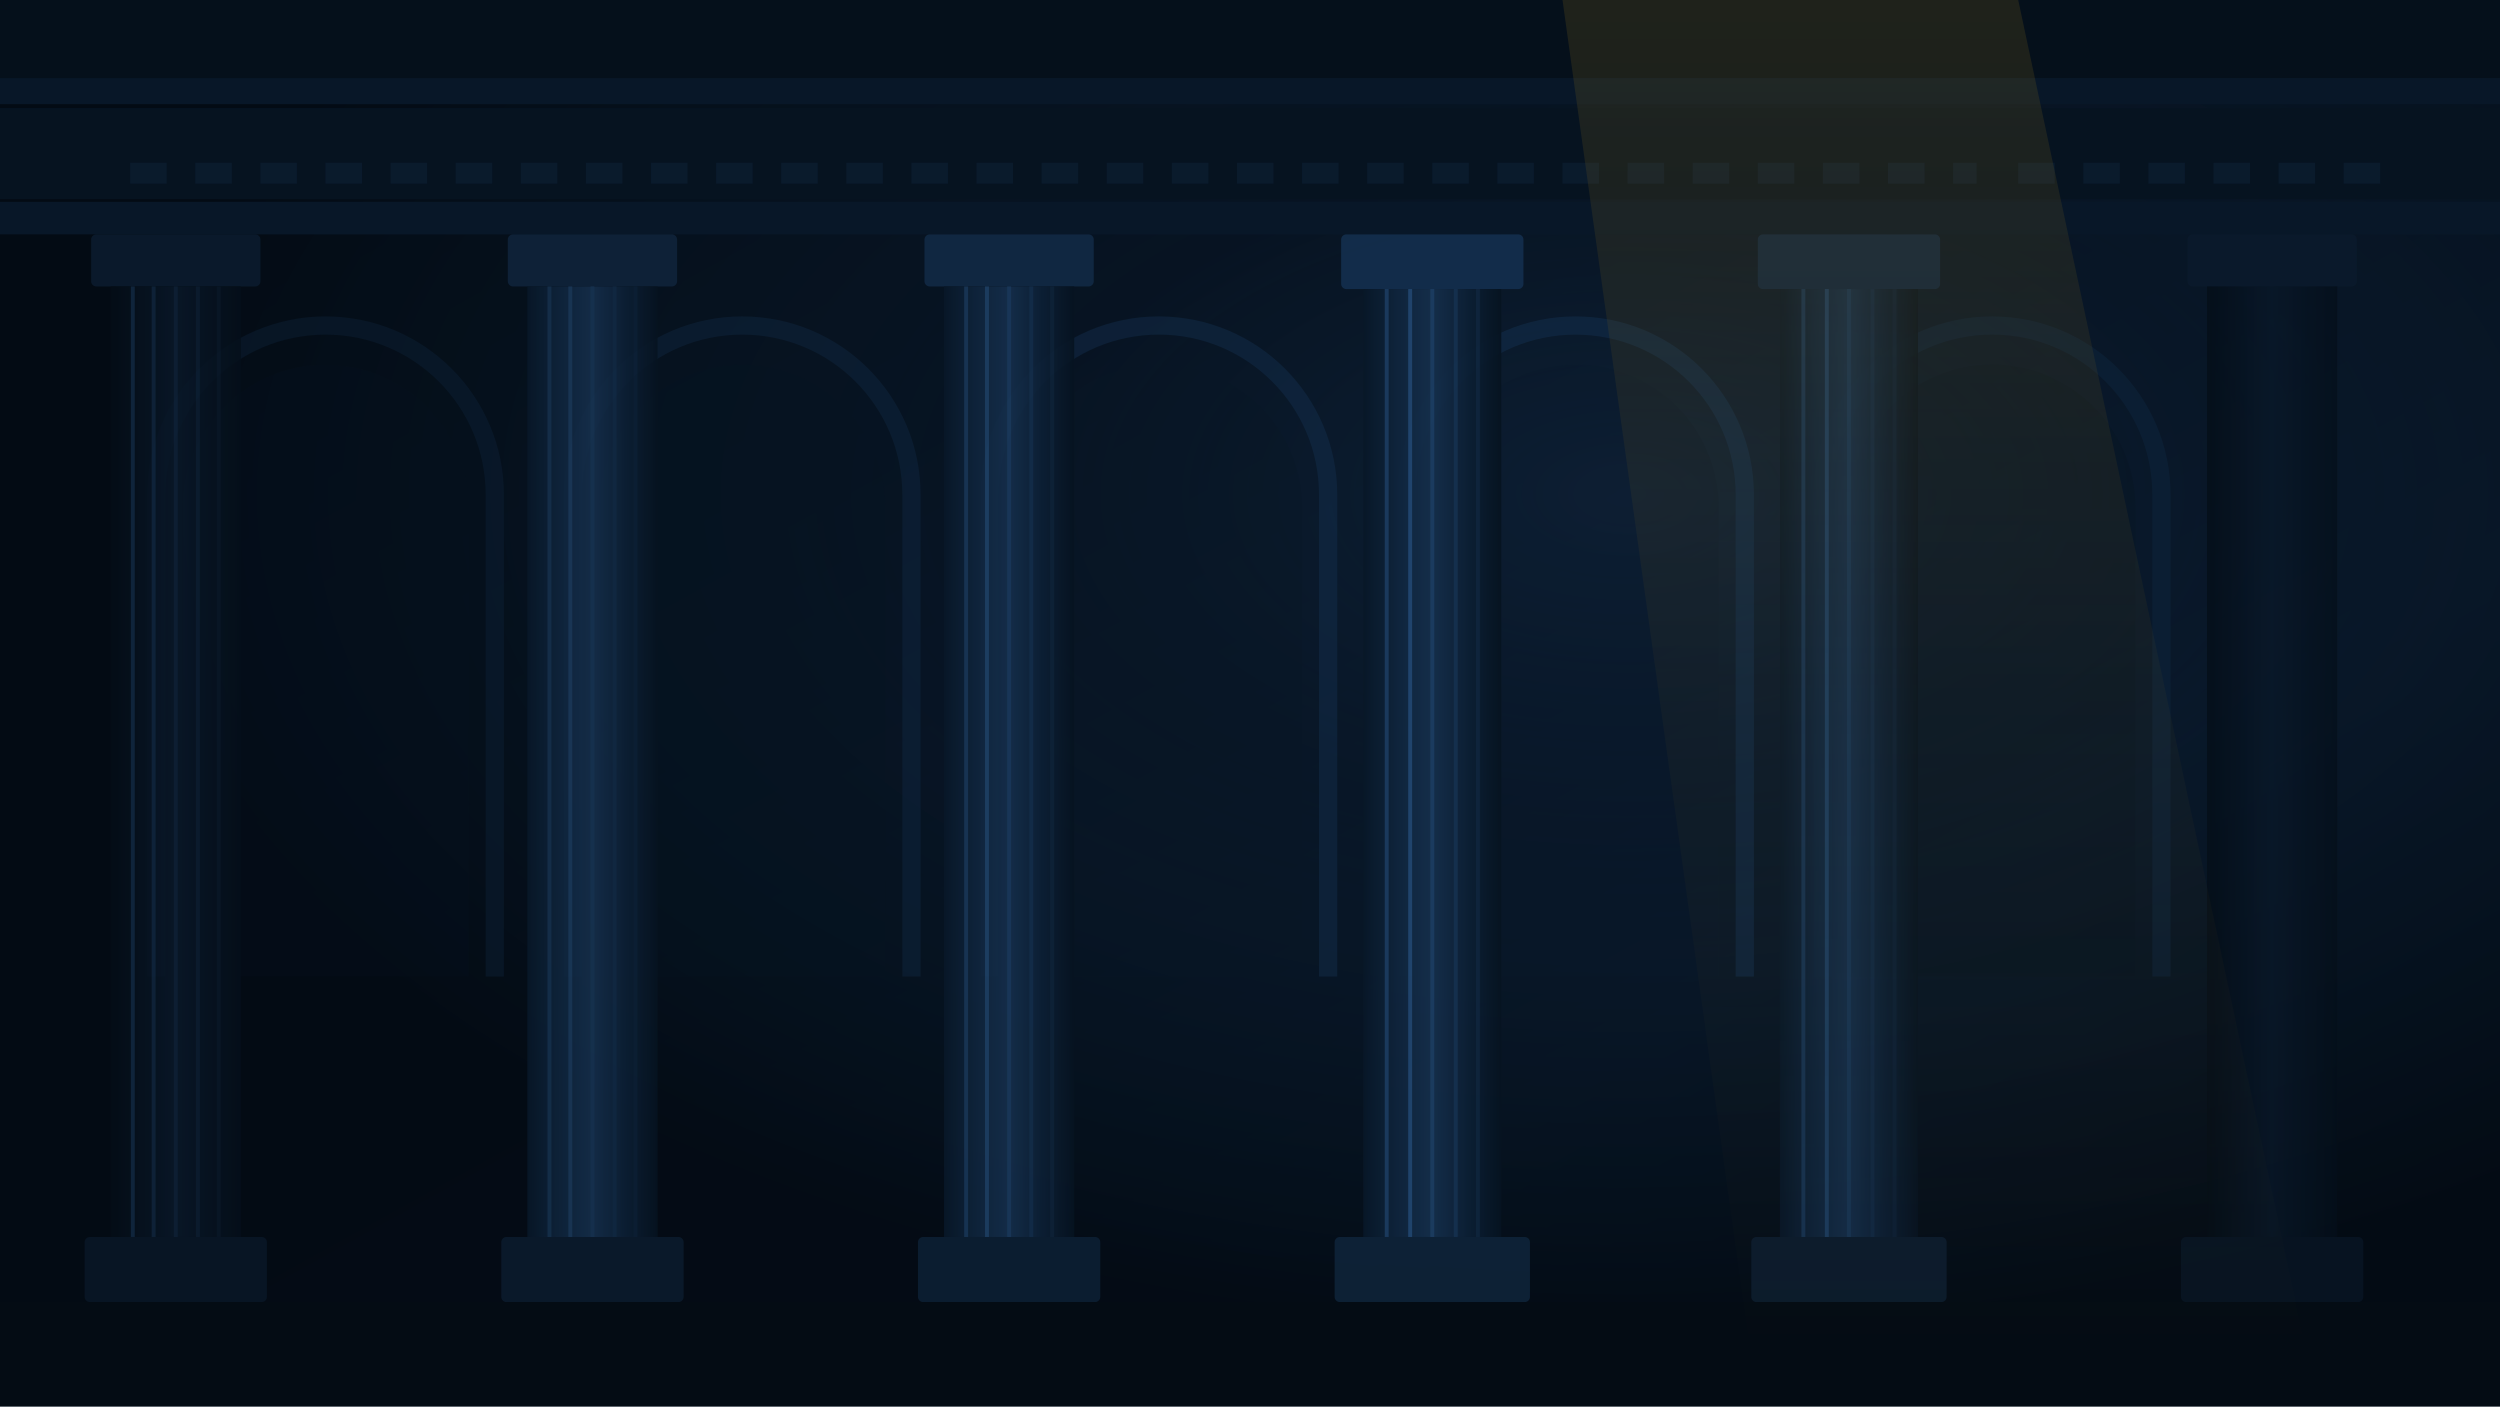
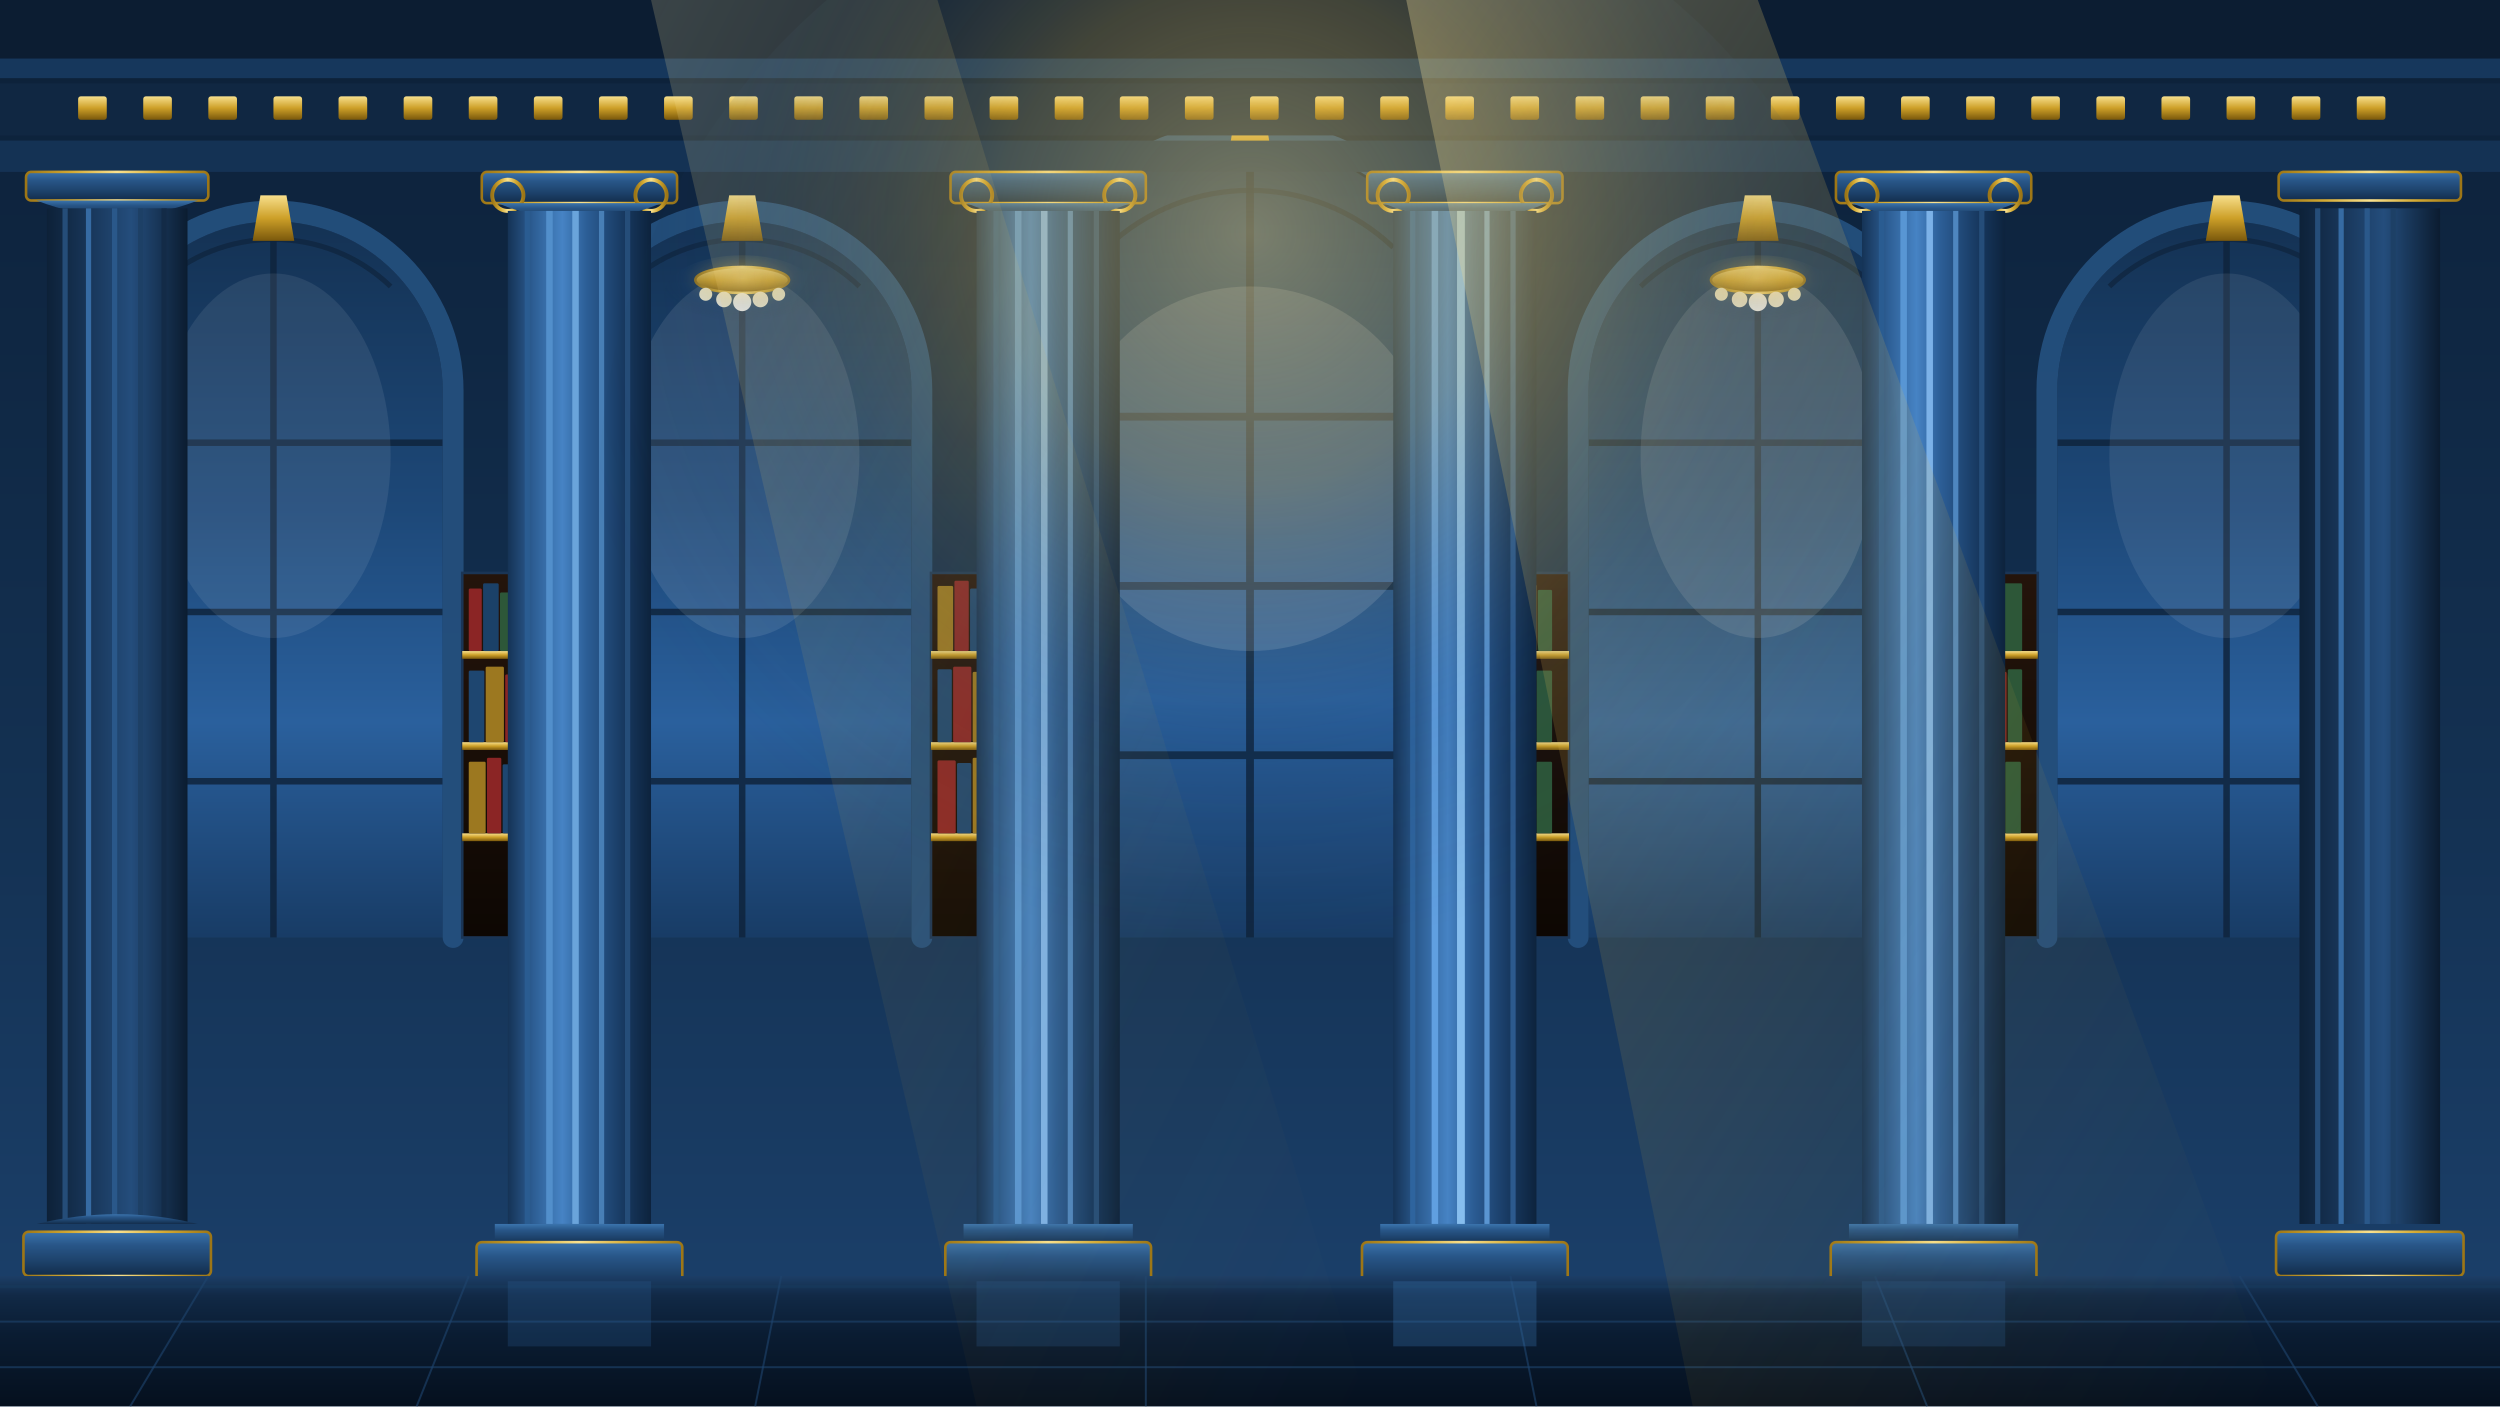
<svg xmlns="http://www.w3.org/2000/svg" viewBox="0 0 1920 1080" width="1920" height="1080">
  <defs>
-     <linearGradient id="bgGrad" x1="0%" y1="0%" x2="100%" y2="100%">
-       <stop offset="0%" stop-color="#040d18" />
-       <stop offset="40%" stop-color="#08182b" />
-       <stop offset="70%" stop-color="#0c223c" />
-       <stop offset="100%" stop-color="#061220" />
-     </linearGradient>
-     <linearGradient id="columnGrad" x1="0%" y1="0%" x2="100%" y2="0%">
-       <stop offset="0%" stop-color="#0c233c" />
-       <stop offset="25%" stop-color="#193b61" />
-       <stop offset="50%" stop-color="#244d7c" />
-       <stop offset="75%" stop-color="#143254" />
-       <stop offset="100%" stop-color="#091b2e" />
-     </linearGradient>
-     <linearGradient id="columnShadow" x1="0%" y1="0%" x2="100%" y2="0%">
-       <stop offset="0%" stop-color="#05101c" />
-       <stop offset="50%" stop-color="#0e243d" />
-       <stop offset="100%" stop-color="#061322" />
-     </linearGradient>
-     <linearGradient id="goldLight" x1="50%" y1="0%" x2="50%" y2="100%">
-       <stop offset="0%" stop-color="#c59b27" stop-opacity="0.25" />
-       <stop offset="50%" stop-color="#c59b27" stop-opacity="0.08" />
+     <linearGradient id="skyGrad" x1="0%" y1="0%" x2="0%" y2="100%">
+       <stop offset="0%" stop-color="#143254" />
+       <stop offset="40%" stop-color="#1d4878" />
+       <stop offset="70%" stop-color="#2a609d" />
+       <stop offset="100%" stop-color="#183c66" />
+     </linearGradient>
+     <radialGradient id="sunGlow" cx="50%" cy="30%" r="55%">
+       <stop offset="0%" stop-color="#f5d77f" stop-opacity="0.45" />
+       <stop offset="35%" stop-color="#e0b84c" stop-opacity="0.25" />
+       <stop offset="70%" stop-color="#1c4472" stop-opacity="0.1" />
+       <stop offset="100%" stop-color="#0a1c30" stop-opacity="0" />
+     </radialGradient>
+     <linearGradient id="ceilingGrad" x1="0%" y1="0%" x2="0%" y2="100%">
+       <stop offset="0%" stop-color="#0c2038" />
+       <stop offset="60%" stop-color="#143254" />
+       <stop offset="100%" stop-color="#1c426e" />
+     </linearGradient>
+     <linearGradient id="colLit" x1="0%" y1="0%" x2="100%" y2="0%">
+       <stop offset="0%" stop-color="#153356" />
+       <stop offset="18%" stop-color="#2d5e94" />
+       <stop offset="38%" stop-color="#4683c4" />
+       <stop offset="55%" stop-color="#2c5e96" />
+       <stop offset="80%" stop-color="#183a62" />
+       <stop offset="100%" stop-color="#0d233d" />
+     </linearGradient>
+     <linearGradient id="colShadow" x1="0%" y1="0%" x2="100%" y2="0%">
+       <stop offset="0%" stop-color="#0d2138" />
+       <stop offset="30%" stop-color="#183659" />
+       <stop offset="60%" stop-color="#244d7c" />
+       <stop offset="100%" stop-color="#0b1c30" />
+     </linearGradient>
+     <linearGradient id="capitalGrad" x1="0%" y1="0%" x2="0%" y2="100%">
+       <stop offset="0%" stop-color="#3b74ad" />
+       <stop offset="30%" stop-color="#285688" />
+       <stop offset="70%" stop-color="#1c4068" />
+       <stop offset="100%" stop-color="#122c4a" />
+     </linearGradient>
+     <linearGradient id="goldBeam" x1="0%" y1="0%" x2="100%" y2="0%">
+       <stop offset="0%" stop-color="#9d7616" />
+       <stop offset="25%" stop-color="#d4aa33" />
+       <stop offset="50%" stop-color="#fae28f" />
+       <stop offset="75%" stop-color="#d4aa33" />
+       <stop offset="100%" stop-color="#9d7616" />
+     </linearGradient>
+     <linearGradient id="goldMolding" x1="0%" y1="0%" x2="0%" y2="100%">
+       <stop offset="0%" stop-color="#f7df8c" />
+       <stop offset="50%" stop-color="#cda028" />
+       <stop offset="100%" stop-color="#7a580c" />
+     </linearGradient>
+     <linearGradient id="floorGrad" x1="0%" y1="0%" x2="0%" y2="100%">
+       <stop offset="0%" stop-color="#1c3e66" />
+       <stop offset="15%" stop-color="#112946" />
+       <stop offset="45%" stop-color="#0a1c32" />
+       <stop offset="100%" stop-color="#05101e" />
+     </linearGradient>
+     <linearGradient id="rayLight" x1="0%" y1="0%" x2="100%" y2="100%">
+       <stop offset="0%" stop-color="#fae6a0" stop-opacity="0.32" />
+       <stop offset="30%" stop-color="#e8bf56" stop-opacity="0.18" />
+       <stop offset="70%" stop-color="#c59b27" stop-opacity="0.06" />
      <stop offset="100%" stop-color="#c59b27" stop-opacity="0" />
    </linearGradient>
-     <radialGradient id="ambientLight" cx="65%" cy="35%" r="60%">
-       <stop offset="0%" stop-color="#274f7d" stop-opacity="0.5" />
-       <stop offset="40%" stop-color="#132b49" stop-opacity="0.3" />
-       <stop offset="80%" stop-color="#071524" stop-opacity="0.7" />
-       <stop offset="100%" stop-color="#040c17" stop-opacity="0.95" />
-     </radialGradient>
-     <linearGradient id="archGrad" x1="0%" y1="0%" x2="0%" y2="100%">
-       <stop offset="0%" stop-color="#1c3e66" />
-       <stop offset="50%" stop-color="#102742" />
-       <stop offset="100%" stop-color="#0a192c" />
-     </linearGradient>
-     <linearGradient id="goldTrim" x1="0%" y1="0%" x2="100%" y2="0%">
-       <stop offset="0%" stop-color="#a17b18" stop-opacity="0.4" />
-       <stop offset="50%" stop-color="#dfbe66" stop-opacity="0.7" />
-       <stop offset="100%" stop-color="#a17b18" stop-opacity="0.4" />
+     <linearGradient id="woodGrad" x1="0%" y1="0%" x2="0%" y2="100%">
+       <stop offset="0%" stop-color="#24140b" />
+       <stop offset="50%" stop-color="#190e07" />
+       <stop offset="100%" stop-color="#0d0703" />
    </linearGradient>
  </defs>
-   <rect width="1920" height="1080" fill="url(#bgGrad)" />
-   <rect width="1920" height="1080" fill="url(#ambientLight)" />
-   <rect x="0" y="0" width="1920" height="60" fill="#071524" />
-   <rect x="0" y="60" width="1920" height="20" fill="#0d233c" />
-   <line x1="0" y1="80" x2="1920" y2="80" stroke="url(#goldTrim)" stroke-width="3" />
-   <rect x="0" y="83" width="1920" height="70" fill="#091b2e" />
-   <g fill="#143254" opacity="0.6">
-     <rect x="100" y="125" width="28" height="16" />
-     <rect x="150" y="125" width="28" height="16" />
-     <rect x="200" y="125" width="28" height="16" />
-     <rect x="250" y="125" width="28" height="16" />
-     <rect x="300" y="125" width="28" height="16" />
-     <rect x="350" y="125" width="28" height="16" />
-     <rect x="400" y="125" width="28" height="16" />
-     <rect x="450" y="125" width="28" height="16" />
-     <rect x="500" y="125" width="28" height="16" />
-     <rect x="550" y="125" width="28" height="16" />
-     <rect x="600" y="125" width="28" height="16" />
-     <rect x="650" y="125" width="28" height="16" />
-     <rect x="700" y="125" width="28" height="16" />
-     <rect x="750" y="125" width="28" height="16" />
-     <rect x="800" y="125" width="28" height="16" />
-     <rect x="850" y="125" width="28" height="16" />
-     <rect x="900" y="125" width="28" height="16" />
-     <rect x="950" y="125" width="28" height="16" />
-     <rect x="1000" y="125" width="28" height="16" />
-     <rect x="1050" y="125" width="28" height="16" />
-     <rect x="1100" y="125" width="28" height="16" />
-     <rect x="1150" y="125" width="28" height="16" />
-     <rect x="1200" y="125" width="28" height="16" />
-     <rect x="1250" y="125" width="28" height="16" />
-     <rect x="1300" y="125" width="28" height="16" />
-     <rect x="1350" y="125" width="28" height="16" />
-     <rect x="1400" y="125" width="28" height="16" />
-     <rect x="1450" y="125" width="28" height="16" />
-     <rect x="1500" y="125" width="18" height="16" />
-     <rect x="1550" y="125" width="28" height="16" />
-     <rect x="1600" y="125" width="28" height="16" />
-     <rect x="1650" y="125" width="28" height="16" />
-     <rect x="1700" y="125" width="28" height="16" />
-     <rect x="1750" y="125" width="28" height="16" />
-     <rect x="1800" y="125" width="28" height="16" />
-   </g>
-   <line x1="0" y1="153" x2="1920" y2="153" stroke="url(#goldTrim)" stroke-width="2" />
-   <rect x="0" y="155" width="1920" height="25" fill="#0d233c" />
-   <g opacity="0.4">
-     <path d="M 120 750 V 380 A 130 130 0 0 1 380 380 V 750" fill="none" stroke="#16375c" stroke-width="14" />
-     <path d="M 140 750 V 390 A 110 110 0 0 1 360 390 V 750" fill="#081729" opacity="0.7" />
-     <path d="M 440 750 V 380 A 130 130 0 0 1 700 380 V 750" fill="none" stroke="#1c4470" stroke-width="14" />
-     <path d="M 460 750 V 390 A 110 110 0 0 1 680 390 V 750" fill="#091b2e" opacity="0.7" />
-     <path d="M 760 750 V 380 A 130 130 0 0 1 1020 380 V 750" fill="none" stroke="#225389" stroke-width="14" />
-     <path d="M 780 750 V 390 A 110 110 0 0 1 1000 390 V 750" fill="#0b2036" opacity="0.7" />
-     <path d="M 1080 750 V 380 A 130 130 0 0 1 1340 380 V 750" fill="none" stroke="#245892" stroke-width="14" />
-     <path d="M 1100 750 V 390 A 110 110 0 0 1 1320 390 V 750" fill="#0d243e" opacity="0.7" />
-     <path d="M 1400 750 V 380 A 130 130 0 0 1 1660 380 V 750" fill="none" stroke="#1a416b" stroke-width="14" />
-     <path d="M 1420 750 V 390 A 110 110 0 0 1 1640 390 V 750" fill="#08182a" opacity="0.7" />
-   </g>
-   <g opacity="0.85">
-     <rect x="70" y="180" width="130" height="40" rx="4" fill="#132c49" />
-     <rect x="85" y="220" width="100" height="730" fill="url(#columnShadow)" />
-     <line x1="102" y1="220" x2="102" y2="950" stroke="#1d426a" stroke-width="3" />
-     <line x1="118" y1="220" x2="118" y2="950" stroke="#1a3c61" stroke-width="3" />
-     <line x1="135" y1="220" x2="135" y2="950" stroke="#173557" stroke-width="3" />
-     <line x1="152" y1="220" x2="152" y2="950" stroke="#142f4e" stroke-width="3" />
-     <line x1="168" y1="220" x2="168" y2="950" stroke="#0e233b" stroke-width="3" />
-     <rect x="65" y="950" width="140" height="50" rx="4" fill="#0d2238" />
-   </g>
-   <g opacity="0.9">
-     <rect x="390" y="180" width="130" height="40" rx="4" fill="#18385d" />
-     <rect x="405" y="220" width="100" height="730" fill="url(#columnGrad)" />
-     <line x1="422" y1="220" x2="422" y2="950" stroke="#255180" stroke-width="3" />
-     <line x1="438" y1="220" x2="438" y2="950" stroke="#2d5e94" stroke-width="3" />
-     <line x1="455" y1="220" x2="455" y2="950" stroke="#285688" stroke-width="3" />
-     <line x1="472" y1="220" x2="472" y2="950" stroke="#1d446f" stroke-width="3" />
-     <line x1="488" y1="220" x2="488" y2="950" stroke="#143254" stroke-width="3" />
-     <rect x="385" y="950" width="140" height="50" rx="4" fill="#122a45" />
-   </g>
-   <g opacity="0.92">
-     <rect x="710" y="180" width="130" height="40" rx="4" fill="#1c426e" />
-     <rect x="725" y="220" width="100" height="730" fill="url(#columnGrad)" />
-     <line x1="742" y1="220" x2="742" y2="950" stroke="#2a5a8f" stroke-width="3" />
-     <line x1="758" y1="220" x2="758" y2="950" stroke="#336ba8" stroke-width="3" />
-     <line x1="775" y1="220" x2="775" y2="950" stroke="#2c6099" stroke-width="3" />
-     <line x1="792" y1="220" x2="792" y2="950" stroke="#214b79" stroke-width="3" />
-     <line x1="808" y1="220" x2="808" y2="950" stroke="#173659" stroke-width="3" />
-     <rect x="705" y="950" width="140" height="50" rx="4" fill="#14304f" />
-   </g>
-   <g opacity="0.95">
-     <rect x="1030" y="180" width="140" height="42" rx="4" fill="#204b7d" />
-     <rect x="1047" y="222" width="106" height="728" fill="url(#columnGrad)" />
-     <line x1="1065" y1="222" x2="1065" y2="950" stroke="#2f649f" stroke-width="3" />
-     <line x1="1083" y1="222" x2="1083" y2="950" stroke="#3a77bd" stroke-width="3" />
-     <line x1="1100" y1="222" x2="1100" y2="950" stroke="#3168a5" stroke-width="3" />
-     <line x1="1118" y1="222" x2="1118" y2="950" stroke="#245183" stroke-width="3" />
-     <line x1="1135" y1="222" x2="1135" y2="950" stroke="#193c62" stroke-width="3" />
-     <rect x="1025" y="950" width="150" height="50" rx="4" fill="#163657" />
-   </g>
-   <g opacity="0.88">
-     <rect x="1350" y="180" width="140" height="42" rx="4" fill="#1b406b" />
-     <rect x="1367" y="222" width="106" height="728" fill="url(#columnGrad)" />
-     <line x1="1385" y1="222" x2="1385" y2="950" stroke="#29598e" stroke-width="3" />
-     <line x1="1403" y1="222" x2="1403" y2="950" stroke="#346da9" stroke-width="3" />
-     <line x1="1420" y1="222" x2="1420" y2="950" stroke="#2a5d93" stroke-width="3" />
-     <line x1="1438" y1="222" x2="1438" y2="950" stroke="#1f4672" stroke-width="3" />
-     <line x1="1455" y1="222" x2="1455" y2="950" stroke="#153457" stroke-width="3" />
-     <rect x="1345" y="950" width="150" height="50" rx="4" fill="#132c49" />
-   </g>
-   <g opacity="0.75">
-     <rect x="1680" y="180" width="130" height="40" rx="4" fill="#122a45" />
-     <rect x="1695" y="220" width="100" height="730" fill="url(#columnShadow)" />
-     <rect x="1675" y="950" width="140" height="50" rx="4" fill="#0d2138" />
-   </g>
-   <rect x="0" y="1000" width="1920" height="80" fill="#050e18" />
-   <line x1="0" y1="1000" x2="1920" y2="1000" stroke="url(#goldTrim)" stroke-width="2" />
-   <polygon points="1200,0 1550,0 1780,1080 1350,1080" fill="url(#goldLight)" />
-   <rect width="1920" height="1080" fill="#030810" opacity="0.45" />
+   <rect width="1920" height="1080" fill="url(#ceilingGrad)" />
+   <g>
+     <path d="M 80 720 V 300 A 130 130 0 0 1 340 300 V 720 Z" fill="url(#skyGrad)" />
+     <path d="M 210 170 V 720 M 80 340 H 340 M 80 470 H 340 M 80 600 H 340" stroke="#0e233c" stroke-width="5" opacity="0.85" />
+     <path d="M 120 220 A 130 130 0 0 1 300 220" fill="none" stroke="#0e233c" stroke-width="4" opacity="0.7" />
+     <ellipse cx="210" cy="350" rx="90" ry="140" fill="#ffffff" opacity="0.08" />
+   </g>
+   <g>
+     <path d="M 440 720 V 300 A 130 130 0 0 1 700 300 V 720 Z" fill="url(#skyGrad)" />
+     <path d="M 570 170 V 720 M 440 340 H 700 M 440 470 H 700 M 440 600 H 700" stroke="#0e233c" stroke-width="5" opacity="0.85" />
+     <path d="M 480 220 A 130 130 0 0 1 660 220" fill="none" stroke="#0e233c" stroke-width="4" opacity="0.7" />
+     <ellipse cx="570" cy="350" rx="90" ry="140" fill="#ffffff" opacity="0.1" />
+   </g>
+   <g>
+     <path d="M 800 720 V 270 A 160 160 0 0 1 1120 270 V 720 Z" fill="url(#skyGrad)" />
+     <path d="M 960 110 V 720 M 800 320 H 1120 M 800 450 H 1120 M 800 580 H 1120" stroke="#0e233c" stroke-width="6" opacity="0.85" />
+     <path d="M 850 190 A 160 160 0 0 1 1070 190" fill="none" stroke="#0e233c" stroke-width="4" opacity="0.7" />
+     <circle cx="960" cy="360" r="140" fill="#ffffff" opacity="0.14" />
+   </g>
+   <g>
+     <path d="M 1220 720 V 300 A 130 130 0 0 1 1480 300 V 720 Z" fill="url(#skyGrad)" />
+     <path d="M 1350 170 V 720 M 1220 340 H 1480 M 1220 470 H 1480 M 1220 600 H 1480" stroke="#0e233c" stroke-width="5" opacity="0.85" />
+     <path d="M 1260 220 A 130 130 0 0 1 1440 220" fill="none" stroke="#0e233c" stroke-width="4" opacity="0.7" />
+     <ellipse cx="1350" cy="350" rx="90" ry="140" fill="#ffffff" opacity="0.12" />
+   </g>
+   <g>
+     <path d="M 1580 720 V 300 A 130 130 0 0 1 1840 300 V 720 Z" fill="url(#skyGrad)" />
+     <path d="M 1710 170 V 720 M 1580 340 H 1840 M 1580 470 H 1840 M 1580 600 H 1840" stroke="#0e233c" stroke-width="5" opacity="0.85" />
+     <path d="M 1620 220 A 130 130 0 0 1 1800 220" fill="none" stroke="#0e233c" stroke-width="4" opacity="0.7" />
+     <ellipse cx="1710" cy="350" rx="90" ry="140" fill="#ffffff" opacity="0.08" />
+   </g>
+   <g fill="none" stroke="#255180" stroke-width="16" stroke-linecap="round" opacity="0.9">
+     <path d="M 72 720 V 300 A 138 138 0 0 1 348 300 V 720" />
+     <path d="M 432 720 V 300 A 138 138 0 0 1 708 300 V 720" />
+     <path d="M 790 720 V 270 A 170 170 0 0 1 1130 270 V 720" />
+     <path d="M 1212 720 V 300 A 138 138 0 0 1 1488 300 V 720" />
+     <path d="M 1572 720 V 300 A 138 138 0 0 1 1848 300 V 720" />
+   </g>
+   <polygon points="200,150 220,150 226,185 194,185" fill="url(#goldMolding)" />
+   <polygon points="560,150 580,150 586,185 554,185" fill="url(#goldMolding)" />
+   <polygon points="948,90 972,90 978,130 942,130" fill="url(#goldMolding)" />
+   <polygon points="1340,150 1360,150 1366,185 1334,185" fill="url(#goldMolding)" />
+   <polygon points="1700,150 1720,150 1726,185 1694,185" fill="url(#goldMolding)" />
+   <g>
+     <rect x="355" y="440" width="70" height="280" fill="url(#woodGrad)" stroke="#1a3556" stroke-width="2" />
+     <rect x="355" y="500" width="70" height="6" fill="url(#goldMolding)" />
+     <rect x="355" y="570" width="70" height="6" fill="url(#goldMolding)" />
+     <rect x="355" y="640" width="70" height="6" fill="url(#goldMolding)" />
+     <rect x="360" y="452" width="10" height="48" fill="#8b2525" rx="1" />
+     <rect x="371" y="448" width="12" height="52" fill="#1b4168" rx="1" />
+     <rect x="384" y="455" width="9" height="45" fill="#2d5738" rx="1" />
+     <rect x="394" y="450" width="13" height="50" fill="#9c7820" rx="1" />
+     <rect x="408" y="453" width="12" height="47" fill="#6b1d1d" rx="1" />
+     <rect x="360" y="515" width="12" height="55" fill="#1e4670" rx="1" />
+     <rect x="373" y="512" width="14" height="58" fill="#9c7820" rx="1" />
+     <rect x="388" y="518" width="10" height="52" fill="#8b2525" rx="1" />
+     <rect x="399" y="514" width="12" height="56" fill="#2d5738" rx="1" />
+     <rect x="412" y="517" width="9" height="53" fill="#1b4168" rx="1" />
+     <rect x="360" y="585" width="13" height="55" fill="#9c7820" rx="1" />
+     <rect x="374" y="582" width="11" height="58" fill="#8b2525" rx="1" />
+     <rect x="386" y="587" width="14" height="53" fill="#1e4670" rx="1" />
+     <rect x="401" y="584" width="10" height="56" fill="#2d5738" rx="1" />
+     <rect x="412" y="586" width="10" height="54" fill="#8b2525" rx="1" />
+   </g>
+   <g>
+     <rect x="715" y="440" width="70" height="280" fill="url(#woodGrad)" stroke="#1a3556" stroke-width="2" />
+     <rect x="715" y="500" width="70" height="6" fill="url(#goldMolding)" />
+     <rect x="715" y="570" width="70" height="6" fill="url(#goldMolding)" />
+     <rect x="715" y="640" width="70" height="6" fill="url(#goldMolding)" />
+     <rect x="720" y="450" width="12" height="50" fill="#9c7820" rx="1" />
+     <rect x="733" y="446" width="11" height="54" fill="#8b2525" rx="1" />
+     <rect x="745" y="452" width="13" height="48" fill="#1e4670" rx="1" />
+     <rect x="759" y="449" width="11" height="51" fill="#2d5738" rx="1" />
+     <rect x="771" y="453" width="11" height="47" fill="#6b1d1d" rx="1" />
+     <rect x="720" y="514" width="11" height="56" fill="#1e4670" rx="1" />
+     <rect x="732" y="512" width="14" height="58" fill="#8b2525" rx="1" />
+     <rect x="747" y="516" width="12" height="54" fill="#9c7820" rx="1" />
+     <rect x="760" y="513" width="13" height="57" fill="#2d5738" rx="1" />
+     <rect x="720" y="584" width="14" height="56" fill="#8b2525" rx="1" />
+     <rect x="735" y="586" width="11" height="54" fill="#1e4670" rx="1" />
+     <rect x="747" y="582" width="12" height="58" fill="#9c7820" rx="1" />
+     <rect x="760" y="585" width="13" height="55" fill="#2d5738" rx="1" />
+   </g>
+   <g>
+     <rect x="1135" y="440" width="70" height="280" fill="url(#woodGrad)" stroke="#1a3556" stroke-width="2" />
+     <rect x="1135" y="500" width="70" height="6" fill="url(#goldMolding)" />
+     <rect x="1135" y="570" width="70" height="6" fill="url(#goldMolding)" />
+     <rect x="1135" y="640" width="70" height="6" fill="url(#goldMolding)" />
+     <rect x="1140" y="448" width="13" height="52" fill="#1e4670" rx="1" />
+     <rect x="1154" y="452" width="11" height="48" fill="#8b2525" rx="1" />
+     <rect x="1166" y="449" width="14" height="51" fill="#9c7820" rx="1" />
+     <rect x="1181" y="453" width="11" height="47" fill="#2d5738" rx="1" />
+     <rect x="1140" y="513" width="12" height="57" fill="#9c7820" rx="1" />
+     <rect x="1153" y="516" width="11" height="54" fill="#8b2525" rx="1" />
+     <rect x="1165" y="512" width="14" height="58" fill="#1e4670" rx="1" />
+     <rect x="1180" y="515" width="12" height="55" fill="#2d5738" rx="1" />
+     <rect x="1140" y="583" width="11" height="57" fill="#8b2525" rx="1" />
+     <rect x="1152" y="586" width="14" height="54" fill="#9c7820" rx="1" />
+     <rect x="1167" y="582" width="12" height="58" fill="#1e4670" rx="1" />
+     <rect x="1180" y="585" width="12" height="55" fill="#2d5738" rx="1" />
+   </g>
+   <g>
+     <rect x="1495" y="440" width="70" height="280" fill="url(#woodGrad)" stroke="#1a3556" stroke-width="2" />
+     <rect x="1495" y="500" width="70" height="6" fill="url(#goldMolding)" />
+     <rect x="1495" y="570" width="70" height="6" fill="url(#goldMolding)" />
+     <rect x="1495" y="640" width="70" height="6" fill="url(#goldMolding)" />
+     <rect x="1500" y="450" width="12" height="50" fill="#9c7820" rx="1" />
+     <rect x="1513" y="447" width="13" height="53" fill="#8b2525" rx="1" />
+     <rect x="1527" y="451" width="11" height="49" fill="#1e4670" rx="1" />
+     <rect x="1539" y="448" width="14" height="52" fill="#2d5738" rx="1" />
+     <rect x="1500" y="515" width="13" height="55" fill="#1e4670" rx="1" />
+     <rect x="1514" y="512" width="12" height="58" fill="#9c7820" rx="1" />
+     <rect x="1527" y="516" width="14" height="54" fill="#8b2525" rx="1" />
+     <rect x="1542" y="514" width="11" height="56" fill="#2d5738" rx="1" />
+     <rect x="1500" y="584" width="12" height="56" fill="#8b2525" rx="1" />
+     <rect x="1513" y="586" width="11" height="54" fill="#1e4670" rx="1" />
+     <rect x="1525" y="582" width="14" height="58" fill="#9c7820" rx="1" />
+     <rect x="1540" y="585" width="12" height="55" fill="#2d5738" rx="1" />
+   </g>
+   <rect x="0" y="0" width="1920" height="45" fill="#0c1d32" />
+   <rect x="0" y="45" width="1920" height="15" fill="#16375c" />
+   <line x1="0" y1="60" x2="1920" y2="60" stroke="url(#goldBeam)" stroke-width="4" />
+   <rect x="0" y="64" width="1920" height="40" fill="#102742" />
+   <g fill="url(#goldMolding)">
+     <rect x="60" y="74" width="22" height="18" rx="2" />
+     <rect x="110" y="74" width="22" height="18" rx="2" />
+     <rect x="160" y="74" width="22" height="18" rx="2" />
+     <rect x="210" y="74" width="22" height="18" rx="2" />
+     <rect x="260" y="74" width="22" height="18" rx="2" />
+     <rect x="310" y="74" width="22" height="18" rx="2" />
+     <rect x="360" y="74" width="22" height="18" rx="2" />
+     <rect x="410" y="74" width="22" height="18" rx="2" />
+     <rect x="460" y="74" width="22" height="18" rx="2" />
+     <rect x="510" y="74" width="22" height="18" rx="2" />
+     <rect x="560" y="74" width="22" height="18" rx="2" />
+     <rect x="610" y="74" width="22" height="18" rx="2" />
+     <rect x="660" y="74" width="22" height="18" rx="2" />
+     <rect x="710" y="74" width="22" height="18" rx="2" />
+     <rect x="760" y="74" width="22" height="18" rx="2" />
+     <rect x="810" y="74" width="22" height="18" rx="2" />
+     <rect x="860" y="74" width="22" height="18" rx="2" />
+     <rect x="910" y="74" width="22" height="18" rx="2" />
+     <rect x="960" y="74" width="22" height="18" rx="2" />
+     <rect x="1010" y="74" width="22" height="18" rx="2" />
+     <rect x="1060" y="74" width="22" height="18" rx="2" />
+     <rect x="1110" y="74" width="22" height="18" rx="2" />
+     <rect x="1160" y="74" width="22" height="18" rx="2" />
+     <rect x="1210" y="74" width="22" height="18" rx="2" />
+     <rect x="1260" y="74" width="22" height="18" rx="2" />
+     <rect x="1310" y="74" width="22" height="18" rx="2" />
+     <rect x="1360" y="74" width="22" height="18" rx="2" />
+     <rect x="1410" y="74" width="22" height="18" rx="2" />
+     <rect x="1460" y="74" width="22" height="18" rx="2" />
+     <rect x="1510" y="74" width="22" height="18" rx="2" />
+     <rect x="1560" y="74" width="22" height="18" rx="2" />
+     <rect x="1610" y="74" width="22" height="18" rx="2" />
+     <rect x="1660" y="74" width="22" height="18" rx="2" />
+     <rect x="1710" y="74" width="22" height="18" rx="2" />
+     <rect x="1760" y="74" width="22" height="18" rx="2" />
+     <rect x="1810" y="74" width="22" height="18" rx="2" />
+   </g>
+   <line x1="0" y1="106" x2="1920" y2="106" stroke="url(#goldBeam)" stroke-width="3" />
+   <rect x="0" y="108" width="1920" height="24" fill="#143254" />
+   <g id="column-1">
+     <rect x="20" y="132" width="140" height="22" rx="4" fill="url(#capitalGrad)" stroke="url(#goldBeam)" stroke-width="2" />
+     <path d="M 28 154 Q 90 178 152 154" fill="url(#capitalGrad)" />
+     <rect x="36" y="160" width="108" height="780" fill="url(#colShadow)" />
+     <line x1="50" y1="160" x2="50" y2="940" stroke="#254d79" stroke-width="4" />
+     <line x1="68" y1="160" x2="68" y2="940" stroke="#366ba3" stroke-width="4" />
+     <line x1="88" y1="160" x2="88" y2="940" stroke="#2a588a" stroke-width="4" />
+     <line x1="108" y1="160" x2="108" y2="940" stroke="#1d4066" stroke-width="4" />
+     <line x1="126" y1="160" x2="126" y2="940" stroke="#132b47" stroke-width="4" />
+     <path d="M 28 940 Q 90 925 152 940" fill="url(#capitalGrad)" />
+     <rect x="18" y="946" width="144" height="34" rx="4" fill="url(#capitalGrad)" stroke="url(#goldBeam)" stroke-width="2" />
+   </g>
+   <g id="column-2">
+     <rect x="370" y="132" width="150" height="24" rx="4" fill="url(#capitalGrad)" stroke="url(#goldBeam)" stroke-width="2" />
+     <circle cx="390" cy="150" r="12" fill="none" stroke="url(#goldBeam)" stroke-width="3" />
+     <circle cx="500" cy="150" r="12" fill="none" stroke="url(#goldBeam)" stroke-width="3" />
+     <path d="M 382 156 Q 445 182 508 156" fill="url(#capitalGrad)" />
+     <rect x="390" y="162" width="110" height="778" fill="url(#colLit)" />
+     <line x1="405" y1="162" x2="405" y2="940" stroke="#2a5c91" stroke-width="4" />
+     <line x1="422" y1="162" x2="422" y2="940" stroke="#528fcb" stroke-width="5" />
+     <line x1="442" y1="162" x2="442" y2="940" stroke="#6aa4db" stroke-width="5" />
+     <line x1="462" y1="162" x2="462" y2="940" stroke="#487fb6" stroke-width="4" />
+     <line x1="482" y1="162" x2="482" y2="940" stroke="#254d79" stroke-width="4" />
+     <rect x="380" y="940" width="130" height="16" fill="url(#capitalGrad)" />
+     <rect x="366" y="954" width="158" height="36" rx="4" fill="url(#capitalGrad)" stroke="url(#goldBeam)" stroke-width="2" />
+   </g>
+   <g id="column-3">
+     <rect x="730" y="132" width="150" height="24" rx="4" fill="url(#capitalGrad)" stroke="url(#goldBeam)" stroke-width="2" />
+     <circle cx="750" cy="150" r="12" fill="none" stroke="url(#goldBeam)" stroke-width="3" />
+     <circle cx="860" cy="150" r="12" fill="none" stroke="url(#goldBeam)" stroke-width="3" />
+     <path d="M 742 156 Q 805 182 868 156" fill="url(#capitalGrad)" />
+     <rect x="750" y="162" width="110" height="778" fill="url(#colLit)" />
+     <line x1="765" y1="162" x2="765" y2="940" stroke="#2a5c91" stroke-width="4" />
+     <line x1="782" y1="162" x2="782" y2="940" stroke="#5896d4" stroke-width="5" />
+     <line x1="802" y1="162" x2="802" y2="940" stroke="#7cb2e8" stroke-width="5" />
+     <line x1="822" y1="162" x2="822" y2="940" stroke="#4e86bf" stroke-width="4" />
+     <line x1="842" y1="162" x2="842" y2="940" stroke="#254d79" stroke-width="4" />
+     <rect x="740" y="940" width="130" height="16" fill="url(#capitalGrad)" />
+     <rect x="726" y="954" width="158" height="36" rx="4" fill="url(#capitalGrad)" stroke="url(#goldBeam)" stroke-width="2" />
+   </g>
+   <g id="column-4">
+     <rect x="1050" y="132" width="150" height="24" rx="4" fill="url(#capitalGrad)" stroke="url(#goldBeam)" stroke-width="2" />
+     <circle cx="1070" cy="150" r="12" fill="none" stroke="url(#goldBeam)" stroke-width="3" />
+     <circle cx="1180" cy="150" r="12" fill="none" stroke="url(#goldBeam)" stroke-width="3" />
+     <path d="M 1062 156 Q 1125 182 1188 156" fill="url(#capitalGrad)" />
+     <rect x="1070" y="162" width="110" height="778" fill="url(#colLit)" />
+     <line x1="1085" y1="162" x2="1085" y2="940" stroke="#2e649e" stroke-width="4" />
+     <line x1="1102" y1="162" x2="1102" y2="940" stroke="#609fe0" stroke-width="5" />
+     <line x1="1122" y1="162" x2="1122" y2="940" stroke="#87beee" stroke-width="6" />
+     <line x1="1142" y1="162" x2="1142" y2="940" stroke="#5a95d1" stroke-width="4" />
+     <line x1="1162" y1="162" x2="1162" y2="940" stroke="#2c5a8e" stroke-width="4" />
+     <rect x="1060" y="940" width="130" height="16" fill="url(#capitalGrad)" />
+     <rect x="1046" y="954" width="158" height="36" rx="4" fill="url(#capitalGrad)" stroke="url(#goldBeam)" stroke-width="2" />
+   </g>
+   <g id="column-5">
+     <rect x="1410" y="132" width="150" height="24" rx="4" fill="url(#capitalGrad)" stroke="url(#goldBeam)" stroke-width="2" />
+     <circle cx="1430" cy="150" r="12" fill="none" stroke="url(#goldBeam)" stroke-width="3" />
+     <circle cx="1540" cy="150" r="12" fill="none" stroke="url(#goldBeam)" stroke-width="3" />
+     <path d="M 1422 156 Q 1485 182 1548 156" fill="url(#capitalGrad)" />
+     <rect x="1430" y="162" width="110" height="778" fill="url(#colLit)" />
+     <line x1="1445" y1="162" x2="1445" y2="940" stroke="#2a5c91" stroke-width="4" />
+     <line x1="1462" y1="162" x2="1462" y2="940" stroke="#5896d4" stroke-width="5" />
+     <line x1="1482" y1="162" x2="1482" y2="940" stroke="#7cb2e8" stroke-width="5" />
+     <line x1="1502" y1="162" x2="1502" y2="940" stroke="#4e86bf" stroke-width="4" />
+     <line x1="1522" y1="162" x2="1522" y2="940" stroke="#254d79" stroke-width="4" />
+     <rect x="1420" y="940" width="130" height="16" fill="url(#capitalGrad)" />
+     <rect x="1406" y="954" width="158" height="36" rx="4" fill="url(#capitalGrad)" stroke="url(#goldBeam)" stroke-width="2" />
+   </g>
+   <g id="column-6">
+     <rect x="1750" y="132" width="140" height="22" rx="4" fill="url(#capitalGrad)" stroke="url(#goldBeam)" stroke-width="2" />
+     <rect x="1766" y="160" width="108" height="780" fill="url(#colShadow)" />
+     <line x1="1780" y1="160" x2="1780" y2="940" stroke="#254d79" stroke-width="4" />
+     <line x1="1798" y1="160" x2="1798" y2="940" stroke="#366ba3" stroke-width="4" />
+     <line x1="1818" y1="160" x2="1818" y2="940" stroke="#2a588a" stroke-width="4" />
+     <line x1="1838" y1="160" x2="1838" y2="940" stroke="#1d4066" stroke-width="4" />
+     <rect x="1748" y="946" width="144" height="34" rx="4" fill="url(#capitalGrad)" stroke="url(#goldBeam)" stroke-width="2" />
+   </g>
+   <g id="chandelier-left">
+     <line x1="570" y1="108" x2="570" y2="210" stroke="url(#goldBeam)" stroke-width="3" />
+     <ellipse cx="570" cy="215" rx="36" ry="10" fill="url(#goldMolding)" stroke="url(#goldBeam)" stroke-width="2" />
+     <circle cx="542" cy="226" r="5" fill="#fff5d0" />
+     <circle cx="556" cy="230" r="6" fill="#fff7dd" />
+     <circle cx="570" cy="232" r="7" fill="#ffffff" />
+     <circle cx="584" cy="230" r="6" fill="#fff7dd" />
+     <circle cx="598" cy="226" r="5" fill="#fff5d0" />
+     <ellipse cx="570" cy="226" rx="60" ry="30" fill="url(#sunGlow)" />
+   </g>
+   <g id="chandelier-right">
+     <line x1="1350" y1="108" x2="1350" y2="210" stroke="url(#goldBeam)" stroke-width="3" />
+     <ellipse cx="1350" cy="215" rx="36" ry="10" fill="url(#goldMolding)" stroke="url(#goldBeam)" stroke-width="2" />
+     <circle cx="1322" cy="226" r="5" fill="#fff5d0" />
+     <circle cx="1336" cy="230" r="6" fill="#fff7dd" />
+     <circle cx="1350" cy="232" r="7" fill="#ffffff" />
+     <circle cx="1364" cy="230" r="6" fill="#fff7dd" />
+     <circle cx="1378" cy="226" r="5" fill="#fff5d0" />
+     <ellipse cx="1350" cy="226" rx="60" ry="30" fill="url(#sunGlow)" />
+   </g>
+   <g id="marble-floor">
+     <rect x="0" y="980" width="1920" height="100" fill="url(#floorGrad)" />
+     <line x1="0" y1="980" x2="1920" y2="980" stroke="url(#goldBeam)" stroke-width="4" />
+     <line x1="0" y1="988" x2="1920" y2="988" stroke="#16375a" stroke-width="2" />
+     <path d="M 0 1015 H 1920 M 0 1050 H 1920" stroke="#1e446e" stroke-width="1.5" opacity="0.6" />
+     <path d="M 160 980 L 100 1080 M 360 980 L 320 1080 M 600 980 L 580 1080 M 880 980 L 880 1080 M 1160 980 L 1180 1080 M 1440 980 L 1480 1080 M 1720 980 L 1780 1080" stroke="#1e446e" stroke-width="1.5" opacity="0.6" />
+     <rect x="390" y="984" width="110" height="50" fill="#2d6096" opacity="0.25" />
+     <rect x="750" y="984" width="110" height="50" fill="#2d6096" opacity="0.25" />
+     <rect x="1070" y="984" width="110" height="50" fill="#3874b2" opacity="0.3" />
+     <rect x="1430" y="984" width="110" height="50" fill="#2d6096" opacity="0.25" />
+   </g>
+   <circle cx="960" cy="380" r="500" fill="url(#sunGlow)" />
+   <polygon points="1080,0 1350,0 1750,1080 1300,1080" fill="url(#rayLight)" />
+   <polygon points="500,0 720,0 1050,1080 750,1080" fill="url(#rayLight)" opacity="0.6" />
</svg>
